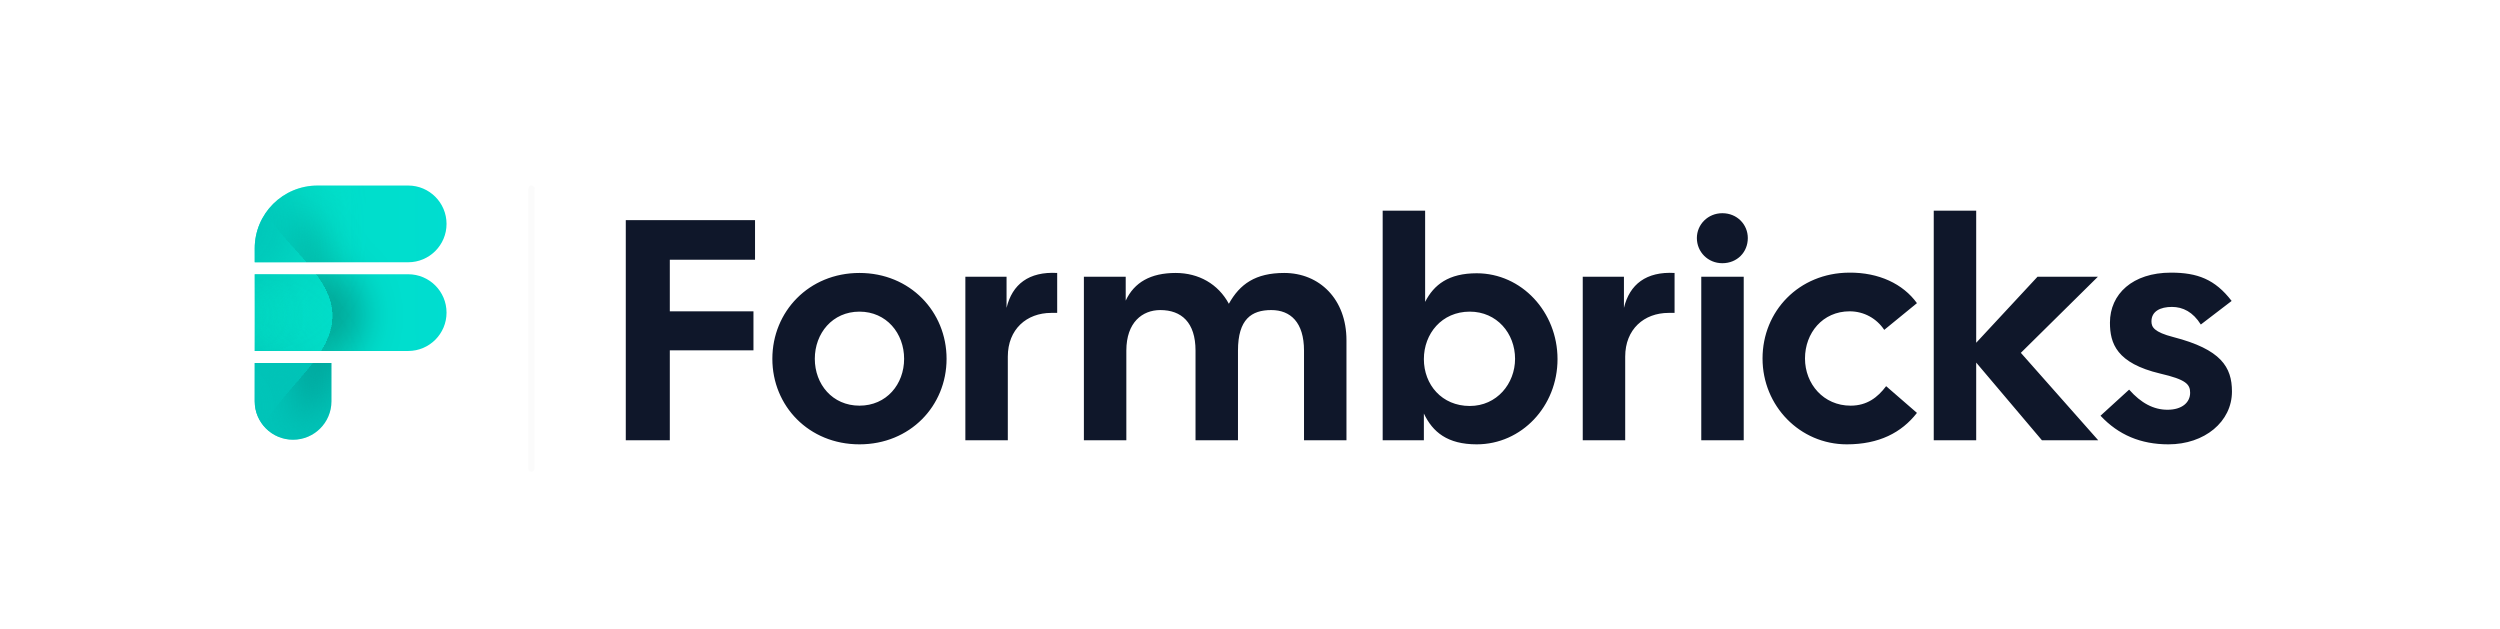
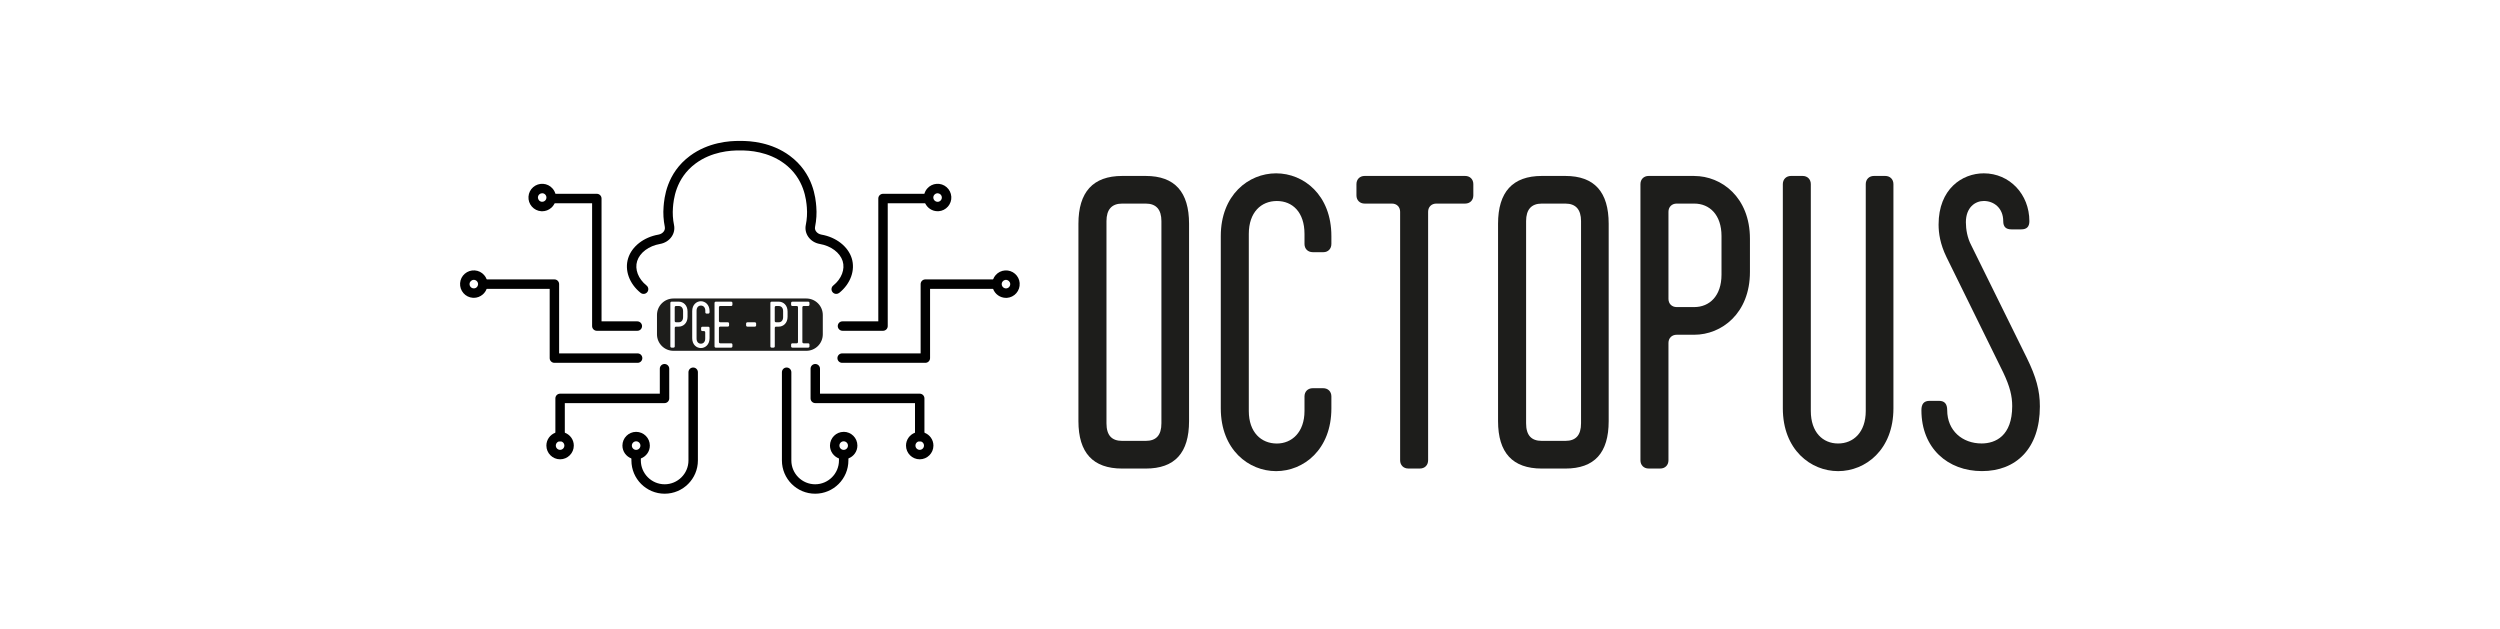
- <svg xmlns="http://www.w3.org/2000/svg" width="795" height="200" viewBox="0 0 795 200" fill="none">
-   <path d="M199 140V70H240.1V82.6H213V99H239.6V111.4H213V140H199ZM273.309 141.3C257.209 141.3 245.609 129.1 245.609 114.1C245.609 99.1 257.209 86.8 273.309 86.8C289.409 86.8 301.009 99.1 301.009 114.1C301.009 129.1 289.409 141.3 273.309 141.3ZM259.109 114.1C259.109 122.2 264.709 129 273.309 129C281.909 129 287.509 122.2 287.509 114.1C287.509 106 281.909 99.1 273.309 99.1C264.709 99.1 259.109 106 259.109 114.1ZM306.984 140V88H320.084V97.9C321.884 90.4 327.184 86.3 336.184 86.8V99.5H334.284C326.484 99.5 320.484 104.7 320.484 113.4V140H306.984ZM344.676 140V88H357.976V95.6C360.676 89.8 365.876 86.8 373.876 86.8C381.176 86.8 387.376 90.3 390.776 96.6C394.276 90.3 399.276 86.8 408.376 86.8C419.576 86.8 428.176 95.1 428.176 108.2V140H414.676V111.5C414.676 102.5 410.376 98.6 404.276 98.6C397.976 98.6 393.676 101.5 393.676 111.5V140H380.176V111.5C380.176 102.5 375.676 98.6 368.976 98.6C363.276 98.6 358.176 102.5 358.176 111.5V140H344.676ZM469.591 141.3C460.291 141.3 455.591 137.4 452.791 131.5V140H439.691V67H453.191V96C455.991 90.5 460.691 86.9 469.591 86.9C483.891 86.9 495.291 99.2 495.291 114.2C495.291 129.2 483.891 141.3 469.591 141.3ZM452.791 114.2C452.791 122.3 458.491 129.1 467.391 129.1C475.991 129.1 481.791 122 481.791 114.1C481.791 106 475.991 99.1 467.391 99.1C458.491 99.1 452.791 106.1 452.791 114.2ZM503.313 140V88H516.413V97.9C518.213 90.4 523.513 86.3 532.513 86.8V99.5H530.613C522.813 99.5 516.813 104.7 516.813 113.4V140H503.313ZM541.004 140V88H554.504V140H541.004ZM539.604 75.7C539.604 71.4 543.104 67.8 547.704 67.8C552.404 67.8 555.804 71.4 555.804 75.7C555.804 80.2 552.404 83.7 547.704 83.7C543.104 83.7 539.604 80.1 539.604 75.7ZM587.288 141.3C572.388 141.3 560.488 129.1 560.488 114C560.488 98.9 572.088 86.8 587.988 86.7C597.488 86.6 605.188 90.3 609.588 96.4L599.188 104.9C596.788 101.3 592.788 99 588.188 99C579.588 99 573.988 105.9 573.988 114C573.988 122.1 579.888 129 588.488 129C593.688 129 597.088 126.4 599.788 122.8L609.588 131.3C604.688 137.6 597.488 141.3 587.288 141.3ZM649.33 140L628.43 115.3V140H614.93V67H628.43V109L647.93 88H667.13L642.63 112.2L667.23 140H649.33ZM689.562 141.3C680.762 141.3 673.662 138.3 667.962 132.2L677.062 123.9C680.862 128.2 684.862 130.3 689.262 130.3C693.862 130.3 696.462 128 696.462 124.9C696.462 122.2 695.162 120.7 686.962 118.8C673.062 115.5 670.962 109.2 670.962 102.6C670.962 93.5 678.162 86.7 690.362 86.7C698.762 86.7 704.362 88.8 709.662 95.7L699.862 103.2C697.362 99.2 694.162 97.6 690.662 97.6C686.962 97.6 684.162 99 684.162 102.2C684.162 104 684.962 105.6 691.162 107.2C706.262 111.1 709.762 116.7 709.762 124.5C709.762 134.1 701.062 141.3 689.562 141.3Z" fill="#0F172A" />
-   <path d="M81 115.425H105.4V127.625C105.4 134.363 99.938 139.825 93.2 139.825C86.462 139.825 81 134.363 81 127.625V115.425Z" fill="url(#paint0_linear_301_2)" />
-   <path d="M81 87.212H129.8C136.538 87.212 142 92.674 142 99.412C142 106.15 136.538 111.612 129.8 111.612H81V87.212Z" fill="url(#paint1_linear_301_2)" />
-   <path d="M81 79C81 67.954 89.954 59 101 59H129.8C136.538 59 142 64.462 142 71.2C142 77.938 136.538 83.4 129.8 83.4H81V79Z" fill="url(#paint2_linear_301_2)" />
-   <mask id="mask0_301_2" style="mask-type:alpha" maskUnits="userSpaceOnUse" x="81" y="59" width="61" height="81">
-     <path d="M81 115.425H105.4V127.625C105.4 134.363 99.938 139.825 93.2 139.825C86.462 139.825 81 134.363 81 127.625V115.425Z" fill="url(#paint3_linear_301_2)" />
-     <path d="M81 87.213H129.8C136.538 87.213 142 92.675 142 99.413C142 106.151 136.538 111.613 129.8 111.613H81V87.213Z" fill="url(#paint4_linear_301_2)" />
-     <path d="M81 79C81 67.954 89.954 59 101 59H129.8C136.538 59 142 64.462 142 71.2C142 77.938 136.538 83.4 129.8 83.4H81V79Z" fill="url(#paint5_linear_301_2)" />
-   </mask>
-   <g mask="url(#mask0_301_2)">
-     <g filter="url(#filter0_d_301_2)">
-       <mask id="mask1_301_2" style="mask-type:alpha" maskUnits="userSpaceOnUse" x="81" y="59" width="61" height="81">
-         <path d="M81 115.425H105.4V127.625C105.4 134.363 99.938 139.825 93.2 139.825C86.462 139.825 81 134.363 81 127.625V115.425Z" fill="black" fill-opacity="0.1" />
-         <path d="M81 79C81 67.954 89.954 59 101 59H129.8C136.538 59 142 64.462 142 71.2C142 77.938 136.538 83.4 129.8 83.4H81V79Z" fill="black" fill-opacity="0.1" />
-         <path d="M81 87.213H129.8C136.538 87.213 142 92.675 142 99.413C142 106.151 136.538 111.613 129.8 111.613H81V87.213Z" fill="black" fill-opacity="0.1" />
-       </mask>
-       <g mask="url(#mask1_301_2)">
-         <path d="M82.28 37.984C91.838 28.655 116.075 37.984 116.075 37.984H82.28C79.933 40.275 78.471 43.692 78.471 48.648C78.471 73.787 105.701 82.928 105.701 100.449C105.701 117.6 79.606 128.181 78.506 151.487H116.075C116.075 151.487 78.471 177.387 78.471 153.01C78.471 152.496 78.483 151.989 78.506 151.487H61.938L65.179 37.984H82.28Z" fill="black" fill-opacity="0.1" />
+ <svg xmlns="http://www.w3.org/2000/svg" id="Layer_1" version="1.1" viewBox="0 0 795 200">
+   <defs>
+     <style>
+       .st0 {
+         fill: #1d1d1b;
+       }
+     </style>
+   </defs>
+   <g>
+     <path class="st0" d="M364.34,55.95h-7.49c-9.27,0-13.91,5.11-13.91,15.21v62.75c0,10.09,4.64,15.09,13.91,15.09h7.49c9.27,0,13.78-4.99,13.78-15.09v-62.75c0-10.09-4.52-15.21-13.78-15.21ZM369.33,134.61c0,3.8-1.66,5.59-4.99,5.59h-7.49c-3.33,0-4.99-1.78-4.99-5.59v-64.29c0-3.68,1.66-5.58,4.99-5.58h7.49c3.33,0,4.99,1.9,4.99,5.58v64.28h0Z" />
+     <path class="st0" d="M417.45,80.19h3.44c1.42,0,2.49-1.07,2.49-2.61v-2.5c0-13.07-8.79-19.96-17.58-19.96s-17.59,6.89-17.59,19.96v54.78c0,13.19,8.91,19.96,17.59,19.96s17.58-6.77,17.58-19.96v-3.8c0-1.55-1.07-2.61-2.61-2.61h-3.32c-1.55,0-2.62,1.07-2.62,2.61v4.64c0,6.77-4.04,10.34-8.79,10.34-4.99,0-8.92-3.57-8.92-10.34v-56.32c0-6.89,3.93-10.46,8.92-10.46s8.79,3.57,8.79,10.46v3.2c0,1.55,1.08,2.61,2.62,2.61h0Z" />
+     <path class="st0" d="M465.93,55.95h-31.97c-1.55,0-2.61,1.07-2.61,2.61v3.57c0,1.54,1.07,2.61,2.61,2.61h8.67c1.55,0,2.61,1.07,2.61,2.61v79.02c0,1.55,1.07,2.62,2.61,2.62h3.68c1.55,0,2.61-1.07,2.61-2.62v-79.02c0-1.55,1.08-2.61,2.61-2.61h9.16c1.55,0,2.61-1.08,2.61-2.61v-3.57c0-1.55-1.07-2.61-2.61-2.61h0Z" />
+     <path class="st0" d="M497.78,55.95h-7.49c-9.27,0-13.91,5.11-13.91,15.21v62.75c0,10.09,4.64,15.09,13.91,15.09h7.49c9.27,0,13.78-4.99,13.78-15.09v-62.75c0-10.09-4.52-15.21-13.78-15.21ZM502.77,134.61c0,3.8-1.66,5.59-4.99,5.59h-7.49c-3.33,0-4.99-1.78-4.99-5.59v-64.29c0-3.68,1.66-5.58,4.99-5.58h7.49c3.33,0,4.99,1.9,4.99,5.58v64.28h0Z" />
+     <path class="st0" d="M538.77,55.95h-14.5c-1.55,0-2.61,1.07-2.61,2.61v87.81c0,1.55,1.07,2.62,2.61,2.62h3.69c1.54,0,2.61-1.07,2.61-2.62v-37.31c0-1.55,1.08-2.61,2.62-2.61h5.58c8.67,0,17.71-6.77,17.71-19.96v-10.57c0-13.19-9.04-19.96-17.71-19.96h0ZM547.44,87.32c0,6.77-3.8,10.33-8.67,10.33h-5.58c-1.55,0-2.62-1.07-2.62-2.61v-27.69c0-1.55,1.08-2.61,2.62-2.61h5.58c4.87,0,8.67,3.56,8.67,10.33v12.25h0Z" />
+     <path class="st0" d="M599.49,55.95h-3.57c-1.54,0-2.61,1.07-2.61,2.61v72.13c0,6.77-3.92,10.34-8.79,10.34s-8.68-3.57-8.68-10.34V58.56c0-1.55-1.07-2.61-2.61-2.61h-3.68c-1.55,0-2.61,1.07-2.61,2.61v71.3c0,13.19,8.91,19.96,17.59,19.96s17.58-6.77,17.58-19.96V58.56c0-1.55-1.07-2.61-2.61-2.61h0Z" />
+     <path class="st0" d="M644.53,113.82l-17.71-35.89c-1.19-2.25-1.67-4.99-1.67-7.25,0-4.75,2.98-6.77,5.7-6.77,3.21,0,6.18,2.26,6.18,6.42,0,1.78.83,2.61,2.61,2.61h3.09c1.78,0,2.61-.83,2.61-2.61,0-8.56-6.29-15.21-14.5-15.21-6.89,0-14.37,4.99-14.37,16.27,0,2.74.48,6.18,2.5,10.34l18.06,36.72c2.14,4.52,2.85,7.49,2.85,10.69,0,9.51-5.34,11.88-9.74,11.88-6.07,0-10.93-4.04-10.93-10.58,0-2.01-.84-2.97-2.61-2.97h-2.98c-1.78,0-2.61.95-2.61,2.97,0,12.13,8.43,19.37,19.25,19.37s18.42-7.14,18.42-20.56c0-5.11-1.19-9.39-4.16-15.45h0Z" />
+   </g>
+   <path class="st0" d="M217.22,98.94v1.92c0,1.06-.6,1.62-1.37,1.62h-.88c-.24,0-.41-.17-.41-.41v-4.35c0-.25.17-.41.41-.41h.88c.76,0,1.37.56,1.37,1.62h0Z" />
+   <path class="st0" d="M256.4,94.92h-42.23c-2.9,0-5.25,2.35-5.25,5.25v6.14c0,2.9,2.35,5.25,5.25,5.25h42.23c2.9,0,5.25-2.35,5.25-5.25v-6.14c0-2.9-2.35-5.25-5.25-5.25ZM218.64,100.73c0,2.08-1.42,3.14-2.78,3.14h-.88c-.24,0-.41.17-.41.41v5.86c0,.25-.17.41-.41.41h-.58c-.24,0-.41-.17-.41-.41v-13.8c0-.24.17-.41.41-.41h2.28c1.37,0,2.78,1.06,2.78,3.14v1.66h0ZM225.63,99.32c0,.24-.17.41-.39.41h-.54c-.24,0-.41-.17-.41-.41v-.5c0-1.08-.63-1.65-1.4-1.65s-1.38.56-1.38,1.65v8.85c0,1.06.6,1.62,1.37,1.62s1.38-.56,1.38-1.62v-1.98c0-.25-.17-.41-.41-.41h-.49c-.25,0-.41-.17-.41-.41v-.56c0-.24.17-.41.41-.41h1.87c.25,0,.41.17.41.41v3.23c0,2.07-1.38,3.14-2.76,3.14s-2.76-1.07-2.76-3.14v-8.61c0-2.06,1.4-3.14,2.76-3.14s2.76,1.08,2.76,3.14v.4h0ZM232.91,96.9c0,.24-.17.41-.41.41h-3.47c-.24,0-.41.17-.41.41v4.35c0,.24.17.41.41.41h2.41c.24,0,.41.17.41.41v.56c0,.25-.17.41-.41.41h-2.41c-.24,0-.41.17-.41.41v4.49c0,.24.17.41.41.41h3.47c.24,0,.41.17.41.41v.56c0,.25-.17.41-.41.41h-4.87c-.25,0-.41-.17-.41-.41v-13.8c0-.24.17-.41.41-.41h4.87c.24,0,.41.17.41.41v.56-.02h0ZM240.45,103.46c0,.25-.17.41-.41.41h-2.37c-.25,0-.41-.17-.41-.41v-.56c0-.24.17-.41.41-.41h2.37c.25,0,.41.17.41.41v.56ZM250.45,100.73c0,2.08-1.42,3.14-2.78,3.14h-.88c-.25,0-.41.17-.41.41v5.86c0,.25-.17.41-.41.41h-.58c-.25,0-.41-.17-.41-.41v-13.8c0-.24.17-.41.41-.41h2.28c1.37,0,2.78,1.06,2.78,3.14v1.66h0ZM257.41,96.9c0,.24-.17.41-.41.41h-1.44c-.24,0-.41.17-.41.41v11.04c0,.24.17.41.41.41h1.44c.25,0,.41.17.41.41v.56c0,.25-.17.41-.41.41h-5.02c-.24,0-.41-.17-.41-.41v-.56c0-.24.17-.41.41-.41h1.37c.25,0,.41-.17.41-.41v-11.04c0-.25-.17-.41-.41-.41h-1.37c-.24,0-.41-.17-.41-.41v-.56c0-.24.17-.41.41-.41h5.02c.25,0,.41.17.41.41v.56ZM247.66,97.31h-.88c-.25,0-.41.17-.41.41v4.35c0,.24.17.41.41.41h.88c.76,0,1.37-.56,1.37-1.62v-1.92c0-1.06-.6-1.62-1.37-1.62h0Z" />
+   <g>
+     <g>
+       <g>
+         <path d="M211.36,157c-5.83,0-10.57-4.74-10.57-10.57v-.74c0-.83.67-1.5,1.5-1.5s1.5.67,1.5,1.5v.74c0,4.17,3.4,7.57,7.57,7.57s7.57-3.4,7.57-7.57v-28.06c0-.83.67-1.5,1.5-1.5s1.5.67,1.5,1.5v28.06c0,5.83-4.74,10.57-10.57,10.57h0,0Z" />
+         <g>
+           <path d="M202.69,105.19h-12.9c-.83,0-1.5-.67-1.5-1.5v-39.06h-12.47c-.83,0-1.5-.67-1.5-1.5s.67-1.5,1.5-1.5h13.97c.83,0,1.5.67,1.5,1.5v39.06h11.36c.83,0,1.52.67,1.52,1.5s-.65,1.5-1.49,1.5h0Z" />
+           <path d="M176.62,61.62c-.17-.61-.48-1.18-.91-1.67-.76-.88-1.83-1.41-2.99-1.49-1.16-.08-2.29.3-3.17,1.06-.88.76-1.41,1.83-1.49,2.99-.08,1.16.29,2.29,1.06,3.17s1.83,1.41,2.99,1.49c.1,0,.2.01.31.01,1.05,0,2.06-.38,2.86-1.08.48-.42.85-.92,1.1-1.48.22-.47.35-.98.39-1.51.03-.51-.02-1.02-.15-1.49h0ZM172.33,64.17c-.36-.03-.69-.19-.93-.47-.22-.25-.34-.56-.34-.89,0-.03,0-.06,0-.09.03-.36.19-.69.46-.93.25-.22.56-.34.89-.34.03,0,.06,0,.09,0,.75.05,1.31.7,1.26,1.45-.05.75-.7,1.31-1.44,1.26h0Z" />
+         </g>
+         <g>
+           <path d="M202.77,115.38h-26.47c-.83,0-1.5-.67-1.5-1.5v-22.03h-20.93c-.83,0-1.5-.67-1.5-1.5s.67-1.5,1.5-1.5h22.43c.83,0,1.5.67,1.5,1.5v22.03h24.96c.83,0,1.5.67,1.5,1.5s-.67,1.5-1.5,1.5Z" />
+           <path d="M154.77,88.84c-.18-.49-.45-.95-.81-1.36-.76-.88-1.83-1.41-2.99-1.49-1.16-.08-2.29.3-3.17,1.06-.88.76-1.41,1.83-1.49,2.99-.08,1.16.3,2.29,1.06,3.17.76.88,1.83,1.41,2.99,1.49.1,0,.2.01.31.01,1.05,0,2.05-.38,2.86-1.08.56-.49.98-1.1,1.23-1.79.14-.38.23-.78.25-1.2.04-.62-.04-1.24-.25-1.81h0ZM151.57,91.37c-.27.24-.63.36-.99.33-.75-.05-1.31-.7-1.26-1.45.05-.71.65-1.26,1.35-1.26h.09c.36.03.69.19.93.47.24.27.36.62.33.98-.03.36-.19.69-.46.93h0Z" />
+         </g>
+         <g>
+           <path d="M178.11,140.33c-.83,0-1.5-.67-1.5-1.5v-12.14c0-.83.67-1.5,1.5-1.5h31.71v-7.94c0-.83.67-1.5,1.5-1.5s1.5.67,1.5,1.5v9.44c0,.83-.67,1.5-1.5,1.5h-31.71v10.64c0,.83-.67,1.5-1.5,1.5Z" />
+           <path d="M179.61,137.59c-.47-.17-.98-.26-1.5-.26s-1.04.09-1.5.27c-1.67.61-2.86,2.22-2.86,4.1,0,2.4,1.96,4.36,4.36,4.36s4.36-1.96,4.36-4.36c0-1.88-1.19-3.49-2.86-4.1ZM178.11,143.05c-.75,0-1.36-.61-1.36-1.36s.61-1.36,1.36-1.36,1.36.61,1.36,1.36-.61,1.36-1.36,1.36Z" />
+         </g>
+         <path d="M202.29,137.33c-2.41,0-4.36,1.96-4.36,4.36,0,1.88,1.19,3.48,2.86,4.1.47.17.98.26,1.5.26s1.04-.09,1.5-.26c1.67-.62,2.86-2.22,2.86-4.1,0-2.41-1.96-4.36-4.36-4.36h0ZM202.29,140.34c.75,0,1.36.61,1.36,1.36s-.61,1.36-1.36,1.36-1.36-.61-1.36-1.36.61-1.36,1.36-1.36Z" />
+       </g>
+       <g>
+         <path d="M259.22,157c-5.83,0-10.57-4.74-10.57-10.57v-28.06c0-.83.67-1.5,1.5-1.5s1.5.67,1.5,1.5v28.06c0,4.17,3.4,7.57,7.57,7.57s7.57-3.4,7.57-7.57v-.74c0-.83.67-1.5,1.5-1.5s1.5.67,1.5,1.5v.74c0,5.83-4.74,10.57-10.57,10.57h0,0Z" />
+         <g>
+           <path d="M280.8,105.19h-12.87c-.83,0-1.52-.67-1.52-1.5s.65-1.5,1.49-1.5h11.4v-39.06c0-.83.67-1.5,1.5-1.5h13.97c.83,0,1.5.67,1.5,1.5s-.67,1.5-1.5,1.5h-12.47v39.06c0,.83-.67,1.5-1.5,1.5h0Z" />
+           <path d="M302.51,62.51c-.08-1.16-.61-2.22-1.49-2.99s-2-1.14-3.17-1.06c-1.16.08-2.23.61-2.99,1.49-.43.49-.73,1.06-.9,1.67-.14.48-.19.98-.15,1.49.04.54.17,1.05.39,1.51.69,1.51,2.22,2.55,3.96,2.55.1,0,.2,0,.3,0,2.4-.16,4.22-2.26,4.06-4.66h0s0,0,0,0ZM298.25,64.17c-.74.05-1.39-.52-1.45-1.26-.03-.36.09-.71.33-.98.24-.27.57-.44.93-.47.03,0,.06,0,.09,0,.33,0,.64.12.89.34.27.24.44.57.46.93.05.75-.51,1.39-1.26,1.45h0Z" />
+         </g>
+         <g>
+           <path d="M294.27,115.38h-26.47c-.83,0-1.5-.67-1.5-1.5s.67-1.5,1.5-1.5h24.96v-22.03c0-.83.67-1.5,1.5-1.5h22.43c.83,0,1.5.67,1.5,1.5s-.67,1.5-1.5,1.5h-20.93v22.03c0,.83-.67,1.5-1.5,1.5Z" />
+           <path d="M324.26,90.05c-.16-2.4-2.26-4.22-4.66-4.05-1.16.08-2.22.61-2.99,1.49-.36.41-.63.87-.8,1.36-.21.57-.3,1.18-.26,1.81.03.42.12.82.25,1.2.62,1.68,2.24,2.86,4.1,2.86.1,0,.2,0,.3,0,1.16-.08,2.22-.61,2.99-1.49.76-.88,1.14-2,1.06-3.17h0ZM320.93,91.24c-.24.27-.57.44-.93.47-.74.05-1.39-.52-1.45-1.26-.03-.36.09-.71.33-.98.24-.27.57-.44.93-.47h.09c.7,0,1.3.55,1.35,1.26.03.36-.09.71-.33.98h0Z" />
+         </g>
+         <g>
+           <path d="M292.47,140.33c-.83,0-1.5-.67-1.5-1.5v-10.64h-31.71c-.83,0-1.5-.67-1.5-1.5v-9.44c0-.83.67-1.5,1.5-1.5s1.5.67,1.5,1.5v7.94h31.71c.83,0,1.5.67,1.5,1.5v12.14c0,.83-.67,1.5-1.5,1.5Z" />
+           <path d="M293.97,137.59c-.47-.17-.98-.26-1.5-.26s-1.04.09-1.5.27c-1.67.61-2.86,2.22-2.86,4.1,0,2.4,1.96,4.36,4.36,4.36s4.36-1.96,4.36-4.36c0-1.88-1.19-3.49-2.86-4.1ZM292.47,143.05c-.75,0-1.36-.61-1.36-1.36s.61-1.36,1.36-1.36,1.36.61,1.36,1.36-.61,1.36-1.36,1.36Z" />
+         </g>
+         <path d="M268.29,137.33c-2.4,0-4.36,1.96-4.36,4.36,0,1.88,1.2,3.48,2.86,4.1.47.17.98.26,1.5.26s1.04-.09,1.5-.27c1.67-.61,2.86-2.22,2.86-4.1,0-2.41-1.96-4.36-4.36-4.36ZM268.29,140.34c.75,0,1.36.61,1.36,1.36s-.61,1.36-1.36,1.36-1.36-.61-1.36-1.36.61-1.36,1.36-1.36Z" />
      </g>
    </g>
-     <g filter="url(#filter1_f_301_2)">
-       <circle cx="73.375" cy="129.15" r="22.875" fill="#00C4B8" />
-     </g>
-     <g filter="url(#filter2_f_301_2)">
-       <circle cx="73.375" cy="71.2" r="22.875" fill="#00C4B8" />
-     </g>
+     <path d="M265.92,93.46c-.44,0-.88-.19-1.17-.56-.52-.65-.42-1.59.23-2.11,2.64-2.12,3.8-5.17,2.98-7.78-.85-2.68-3.7-4.81-7.26-5.43-1.53-.26-2.88-1.11-3.7-2.32-.75-1.1-1.02-2.42-.76-3.7.38-1.85.49-3.73.34-5.58-.19-2.29-.76-9.25-7.24-14.02-5.05-3.72-10.95-4.17-14.02-4.11h-.06c-3.07-.06-8.97.4-14.02,4.11-6.48,4.77-7.05,11.73-7.24,14.02-.15,1.85-.04,3.73.34,5.58.26,1.28,0,2.6-.76,3.7-.82,1.21-2.17,2.05-3.7,2.32-3.56.62-6.41,2.75-7.26,5.43-.83,2.61.34,5.67,2.98,7.78.65.52.75,1.47.23,2.11-.52.65-1.47.75-2.11.23-3.61-2.9-5.17-7.23-3.96-11.03,1.18-3.74,4.96-6.68,9.62-7.49.73-.13,1.36-.51,1.73-1.05.2-.3.42-.79.3-1.41-.43-2.13-.57-4.29-.39-6.43.21-2.62.87-10.61,8.45-16.2,5.75-4.23,12.37-4.76,15.83-4.7,3.46-.06,10.09.47,15.83,4.7,7.58,5.59,8.24,13.57,8.45,16.2.18,2.13.04,4.29-.39,6.43-.13.62.09,1.1.3,1.41.37.54,1,.92,1.73,1.05,4.66.81,8.43,3.75,9.62,7.49,1.2,3.8-.35,8.13-3.96,11.03-.28.22-.61.33-.94.33h0s0,0,0,0h0Z" />
  </g>
-   <path d="M169 60L169 149" stroke="url(#paint6_linear_301_2)" stroke-width="2" stroke-linecap="round" />
-   <defs>
-     <filter id="filter0_d_301_2" x="79" y="47" width="59.075" height="104.825" filterUnits="userSpaceOnUse" color-interpolation-filters="sRGB">
-       <feFlood flood-opacity="0" result="BackgroundImageFix" />
-       <feColorMatrix in="SourceAlpha" type="matrix" values="0 0 0 0 0 0 0 0 0 0 0 0 0 0 0 0 0 0 127 0" result="hardAlpha" />
-       <feOffset dx="10" />
-       <feGaussianBlur stdDeviation="6" />
-       <feComposite in2="hardAlpha" operator="out" />
-       <feColorMatrix type="matrix" values="0 0 0 0 0 0 0 0 0 0 0 0 0 0 0 0 0 0 0.25 0" />
-       <feBlend mode="normal" in2="BackgroundImageFix" result="effect1_dropShadow_301_2" />
-       <feBlend mode="normal" in="SourceGraphic" in2="effect1_dropShadow_301_2" result="shape" />
-     </filter>
-     <filter id="filter1_f_301_2" x="30.5" y="86.275" width="85.75" height="85.75" filterUnits="userSpaceOnUse" color-interpolation-filters="sRGB">
-       <feFlood flood-opacity="0" result="BackgroundImageFix" />
-       <feBlend mode="normal" in="SourceGraphic" in2="BackgroundImageFix" result="shape" />
-       <feGaussianBlur stdDeviation="10" result="effect1_foregroundBlur_301_2" />
-     </filter>
-     <filter id="filter2_f_301_2" x="30.5" y="28.325" width="85.75" height="85.75" filterUnits="userSpaceOnUse" color-interpolation-filters="sRGB">
-       <feFlood flood-opacity="0" result="BackgroundImageFix" />
-       <feBlend mode="normal" in="SourceGraphic" in2="BackgroundImageFix" result="shape" />
-       <feGaussianBlur stdDeviation="10" result="effect1_foregroundBlur_301_2" />
-     </filter>
-     <linearGradient id="paint0_linear_301_2" x1="105.506" y1="127.183" x2="80.998" y2="127.282" gradientUnits="userSpaceOnUse">
-       <stop offset="1" stop-color="#00C4B8" />
-     </linearGradient>
-     <linearGradient id="paint1_linear_301_2" x1="142.265" y1="98.97" x2="81" y2="99.589" gradientUnits="userSpaceOnUse">
-       <stop stop-color="#00DDD0" />
-       <stop offset="1" stop-color="#01E0C6" />
-     </linearGradient>
-     <linearGradient id="paint2_linear_301_2" x1="142.265" y1="70.758" x2="81" y2="71.377" gradientUnits="userSpaceOnUse">
-       <stop stop-color="#00DDD0" />
-       <stop offset="1" stop-color="#01E0C6" />
-     </linearGradient>
-     <linearGradient id="paint3_linear_301_2" x1="105.506" y1="127.183" x2="80.998" y2="127.282" gradientUnits="userSpaceOnUse">
-       <stop stop-color="#00FFE1" />
-       <stop offset="1" stop-color="#01E0C6" />
-     </linearGradient>
-     <linearGradient id="paint4_linear_301_2" x1="142.265" y1="98.971" x2="81" y2="99.59" gradientUnits="userSpaceOnUse">
-       <stop stop-color="#00FFE1" />
-       <stop offset="1" stop-color="#01E0C6" />
-     </linearGradient>
-     <linearGradient id="paint5_linear_301_2" x1="142.265" y1="70.758" x2="81" y2="71.377" gradientUnits="userSpaceOnUse">
-       <stop stop-color="#00FFE1" />
-       <stop offset="1" stop-color="#01E0C6" />
-     </linearGradient>
-     <linearGradient id="paint6_linear_301_2" x1="168" y1="104.5" x2="167" y2="104.5" gradientUnits="userSpaceOnUse">
-       <stop stop-color="#EBEBEB" stop-opacity="0.2" />
-       <stop offset="0.25" stop-color="#D8D8D8" />
-       <stop offset="0.5" stop-color="#CDCDCD" />
-       <stop offset="0.732" stop-color="#D8D8D8" />
-       <stop offset="1" stop-color="#EBEBEB" stop-opacity="0.2" />
-     </linearGradient>
-   </defs>
</svg>
